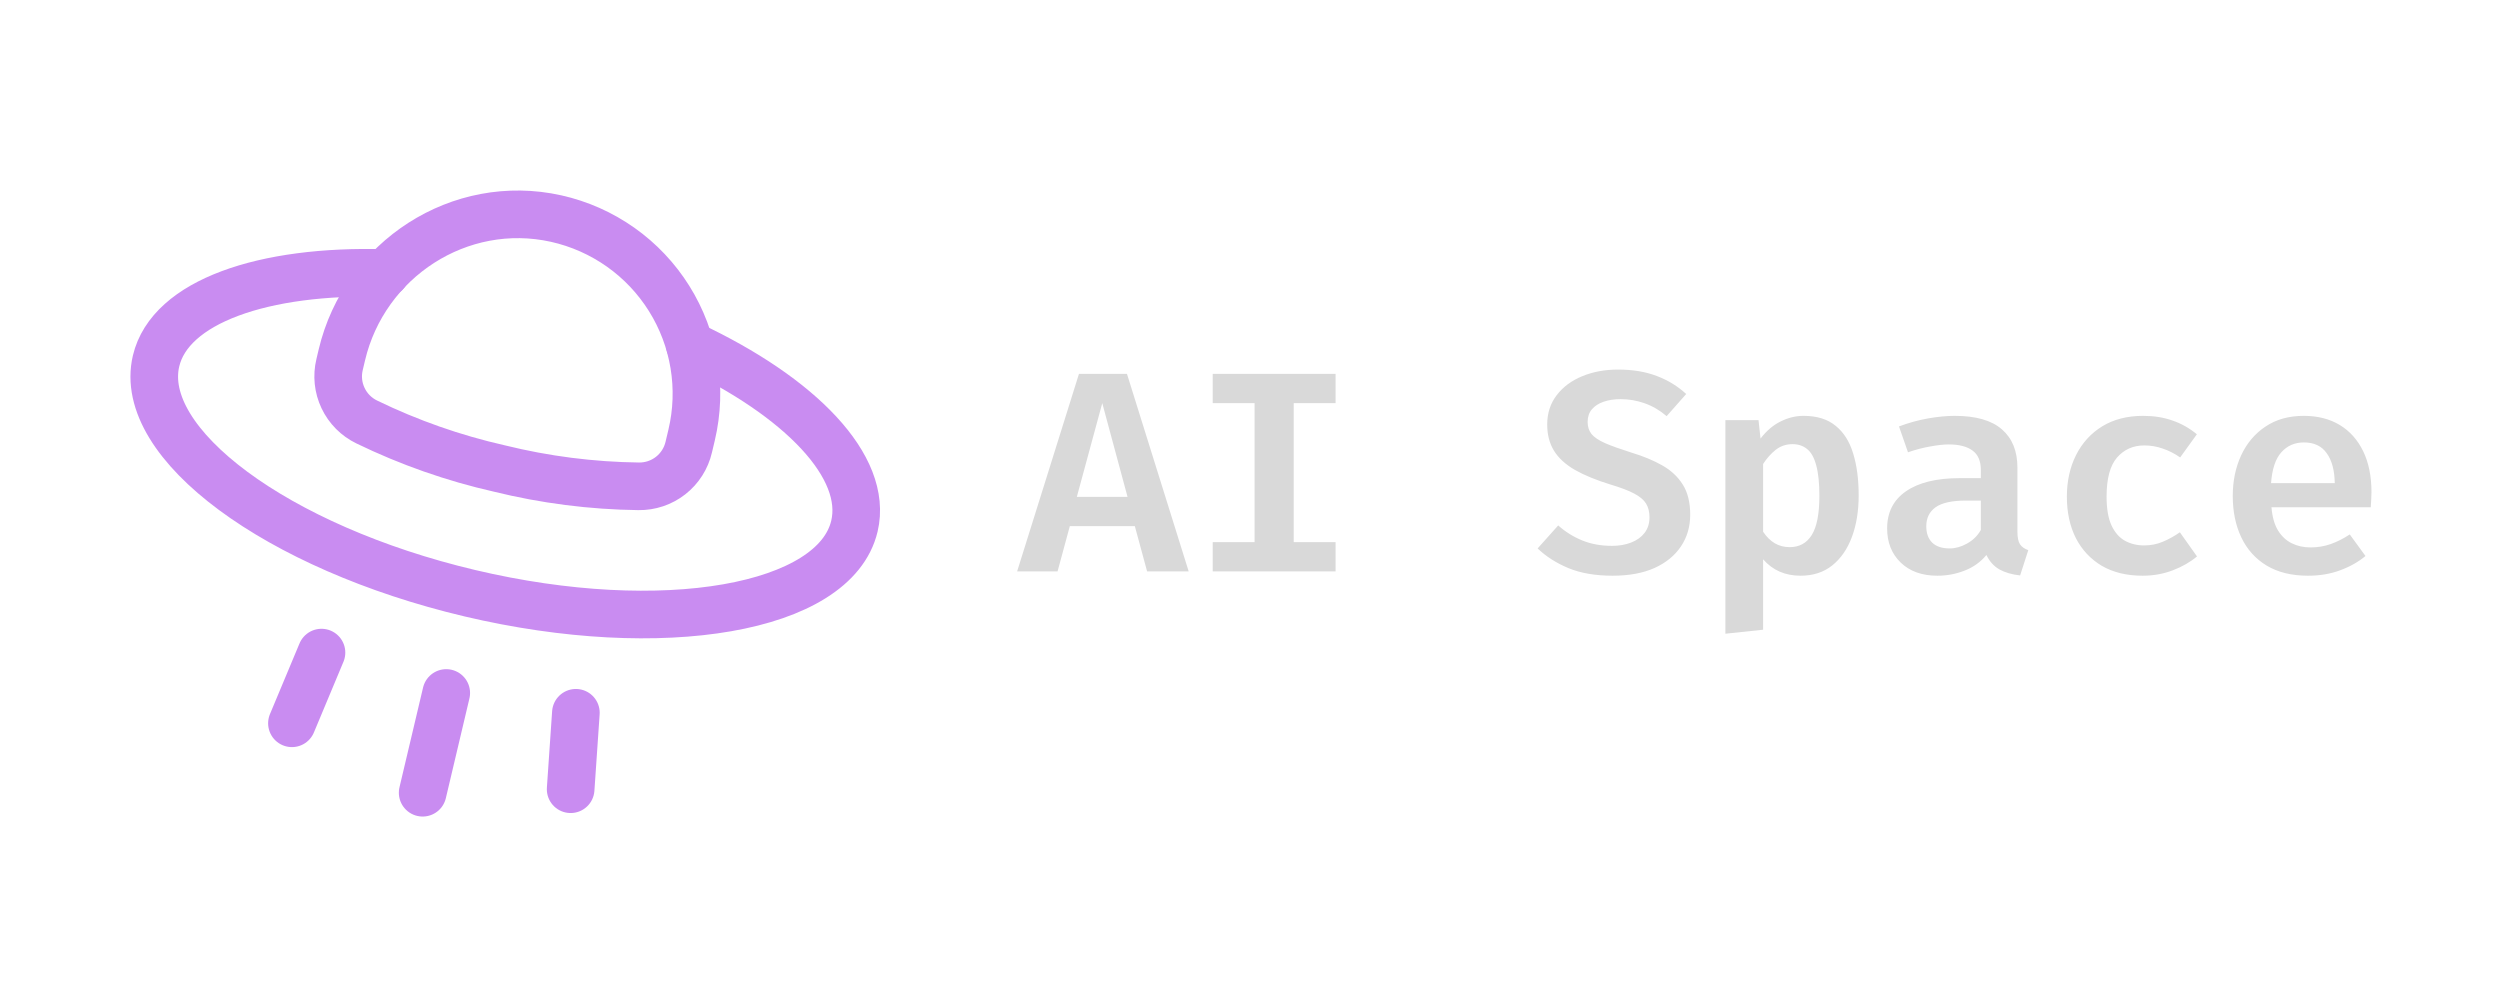
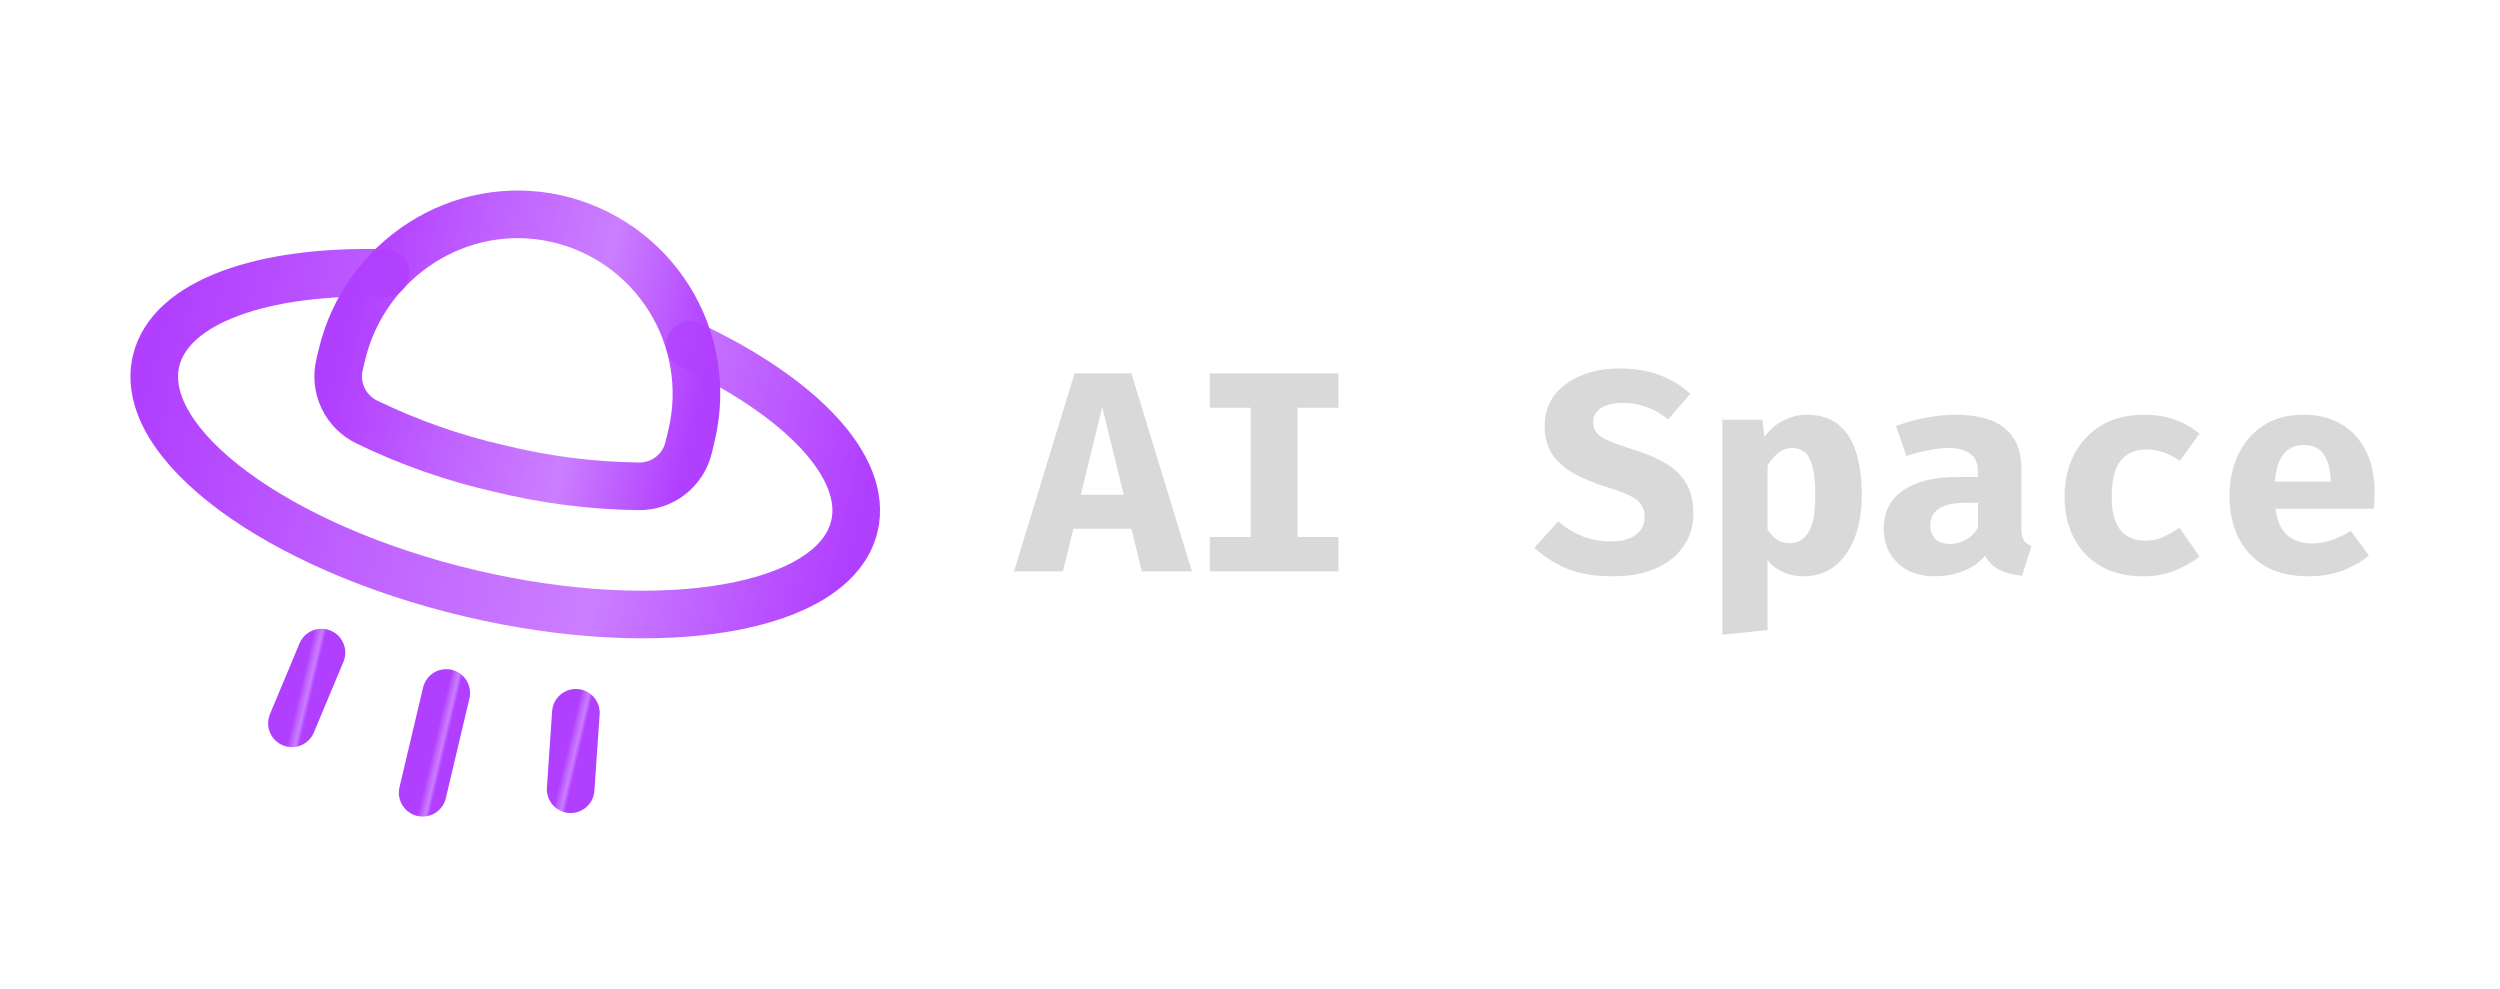
<svg xmlns="http://www.w3.org/2000/svg" width="210" height="83" viewBox="0 0 210 83" fill="none">
-   <path d="M48.374 59.873L47.934 66.295" stroke="#C98CF1" stroke-width="4" stroke-linecap="round" stroke-linejoin="round" />
-   <path d="M37.485 58.21L35.503 66.59" stroke="#C98CF1" stroke-width="4" stroke-linecap="round" stroke-linejoin="round" />
-   <path d="M27.005 54.818L24.522 60.757" stroke="#C98CF1" stroke-width="4" stroke-linecap="round" stroke-linejoin="round" />
-   <path d="M57.949 28.981C67.234 33.335 72.948 39.221 71.771 44.197C70.129 51.137 55.678 53.664 39.467 49.83C23.257 45.995 11.469 37.261 13.11 30.322C14.287 25.346 22.092 22.629 32.389 22.936" stroke="#C98CF1" stroke-width="4" stroke-linecap="round" stroke-linejoin="round" />
-   <path d="M28.525 30.622C28.297 31.567 28.399 32.561 28.816 33.439C29.232 34.318 29.936 35.027 30.812 35.449C34.361 37.173 38.097 38.483 41.945 39.354C45.776 40.3 49.702 40.802 53.648 40.851C54.62 40.865 55.567 40.547 56.333 39.948C57.098 39.349 57.636 38.506 57.855 37.559L58.097 36.538C58.556 34.597 58.626 32.584 58.301 30.615C57.976 28.647 57.264 26.763 56.205 25.072C55.147 23.381 53.763 21.917 52.134 20.765C50.505 19.613 48.664 18.796 46.717 18.361C38.627 16.558 30.619 21.77 28.717 29.81L28.525 30.622Z" stroke="#C98CF1" stroke-width="4" stroke-linecap="round" stroke-linejoin="round" />
-   <path d="M95.326 44.196H89.865L88.834 48H85.438L90.633 31.404H94.665L99.85 48H96.358L95.326 44.196ZM90.454 41.736H94.713L92.59 33.864L90.454 41.736ZM112.188 31.404V33.864H108.672V45.54H112.188V48H101.868V45.54H105.384V33.864H101.868V31.404H112.188ZM141.977 43.236C141.977 44.244 141.717 45.132 141.197 45.9C140.685 46.668 139.945 47.272 138.977 47.712C138.009 48.144 136.837 48.36 135.461 48.36C134.021 48.36 132.785 48.148 131.753 47.724C130.721 47.292 129.857 46.74 129.161 46.068L130.889 44.136C131.489 44.672 132.161 45.092 132.905 45.396C133.649 45.7 134.485 45.852 135.413 45.852C136.005 45.852 136.537 45.76 137.009 45.576C137.489 45.392 137.865 45.124 138.137 44.772C138.417 44.412 138.557 43.972 138.557 43.452C138.557 42.996 138.461 42.612 138.269 42.3C138.077 41.988 137.745 41.708 137.273 41.46C136.809 41.212 136.161 40.964 135.329 40.716C134.105 40.34 133.097 39.928 132.305 39.48C131.513 39.024 130.925 38.488 130.541 37.872C130.157 37.248 129.965 36.512 129.965 35.664C129.965 34.712 130.229 33.892 130.757 33.204C131.285 32.508 131.997 31.976 132.893 31.608C133.797 31.232 134.805 31.044 135.917 31.044C137.149 31.044 138.233 31.224 139.169 31.584C140.105 31.936 140.929 32.44 141.641 33.096L139.997 34.956C139.429 34.468 138.813 34.108 138.149 33.876C137.493 33.644 136.825 33.528 136.145 33.528C135.609 33.528 135.129 33.6 134.705 33.744C134.289 33.888 133.961 34.1 133.721 34.38C133.481 34.66 133.361 35.016 133.361 35.448C133.361 35.84 133.469 36.176 133.685 36.456C133.909 36.728 134.289 36.984 134.825 37.224C135.361 37.456 136.097 37.72 137.033 38.016C138.017 38.312 138.877 38.668 139.613 39.084C140.357 39.5 140.937 40.04 141.353 40.704C141.769 41.36 141.977 42.204 141.977 43.236ZM151.496 34.932C152.616 34.932 153.512 35.208 154.184 35.76C154.864 36.304 155.356 37.076 155.66 38.076C155.972 39.076 156.128 40.256 156.128 41.616C156.128 42.92 155.94 44.08 155.564 45.096C155.188 46.112 154.636 46.912 153.908 47.496C153.188 48.072 152.3 48.36 151.244 48.36C149.948 48.36 148.9 47.9 148.1 46.98V52.896L144.932 53.232V35.292H147.716L147.884 36.84C148.388 36.184 148.952 35.704 149.576 35.4C150.2 35.088 150.84 34.932 151.496 34.932ZM150.572 37.308C150.036 37.308 149.564 37.468 149.156 37.788C148.756 38.108 148.404 38.504 148.1 38.976V44.664C148.388 45.096 148.716 45.42 149.084 45.636C149.452 45.852 149.868 45.96 150.332 45.96C151.14 45.96 151.756 45.624 152.18 44.952C152.612 44.272 152.828 43.172 152.828 41.652C152.828 40.58 152.74 39.728 152.564 39.096C152.396 38.456 152.144 38 151.808 37.728C151.472 37.448 151.06 37.308 150.572 37.308ZM169.463 44.652C169.463 45.14 169.535 45.496 169.679 45.72C169.823 45.936 170.055 46.1 170.375 46.212L169.691 48.336C169.011 48.264 168.431 48.096 167.951 47.832C167.479 47.56 167.115 47.156 166.859 46.62C166.379 47.204 165.771 47.64 165.035 47.928C164.307 48.216 163.543 48.36 162.743 48.36C161.447 48.36 160.419 47.992 159.659 47.256C158.899 46.52 158.519 45.564 158.519 44.388C158.519 43.036 159.047 41.996 160.103 41.268C161.167 40.532 162.671 40.164 164.615 40.164H166.391V39.48C166.391 38.728 166.159 38.184 165.695 37.848C165.231 37.504 164.563 37.332 163.691 37.332C163.283 37.332 162.771 37.388 162.155 37.5C161.547 37.604 160.919 37.768 160.271 37.992L159.515 35.82C160.323 35.516 161.135 35.292 161.951 35.148C162.775 35.004 163.523 34.932 164.195 34.932C165.979 34.932 167.303 35.312 168.167 36.072C169.031 36.824 169.463 37.892 169.463 39.276V44.652ZM163.775 46.068C164.255 46.068 164.739 45.932 165.227 45.66C165.723 45.388 166.111 45.008 166.391 44.52V42.048H165.143C163.967 42.048 163.115 42.236 162.587 42.612C162.067 42.988 161.807 43.52 161.807 44.208C161.807 44.8 161.975 45.26 162.311 45.588C162.647 45.908 163.135 46.068 163.775 46.068ZM180.109 45.816C180.669 45.816 181.193 45.712 181.681 45.504C182.177 45.296 182.653 45.032 183.109 44.712L184.549 46.74C183.989 47.212 183.313 47.6 182.521 47.904C181.729 48.208 180.881 48.36 179.977 48.36C178.649 48.36 177.509 48.084 176.557 47.532C175.613 46.972 174.885 46.196 174.373 45.204C173.869 44.204 173.617 43.044 173.617 41.724C173.617 40.42 173.873 39.256 174.385 38.232C174.905 37.2 175.641 36.392 176.593 35.808C177.553 35.224 178.697 34.932 180.025 34.932C180.937 34.932 181.761 35.064 182.497 35.328C183.241 35.584 183.921 35.968 184.537 36.48L183.133 38.424C182.661 38.096 182.173 37.848 181.669 37.68C181.173 37.504 180.657 37.416 180.121 37.416C179.185 37.416 178.421 37.756 177.829 38.436C177.245 39.108 176.953 40.204 176.953 41.724C176.953 42.724 177.089 43.524 177.361 44.124C177.641 44.724 178.017 45.156 178.489 45.42C178.969 45.684 179.509 45.816 180.109 45.816ZM190.804 42.612C190.868 43.404 191.048 44.048 191.344 44.544C191.648 45.04 192.036 45.404 192.508 45.636C192.98 45.868 193.504 45.984 194.08 45.984C194.688 45.984 195.26 45.888 195.796 45.696C196.332 45.504 196.86 45.236 197.38 44.892L198.7 46.704C198.108 47.2 197.4 47.6 196.576 47.904C195.76 48.208 194.86 48.36 193.876 48.36C192.5 48.36 191.34 48.076 190.396 47.508C189.46 46.94 188.752 46.152 188.272 45.144C187.792 44.136 187.552 42.976 187.552 41.664C187.552 40.4 187.788 39.26 188.26 38.244C188.732 37.228 189.412 36.424 190.3 35.832C191.188 35.232 192.26 34.932 193.516 34.932C194.684 34.932 195.692 35.188 196.54 35.7C197.388 36.212 198.044 36.948 198.508 37.908C198.972 38.86 199.204 40.008 199.204 41.352C199.204 41.568 199.196 41.788 199.18 42.012C199.172 42.236 199.16 42.436 199.144 42.612H190.804ZM193.528 37.164C192.76 37.164 192.128 37.44 191.632 37.992C191.144 38.536 190.856 39.4 190.768 40.584H196.12C196.104 39.512 195.88 38.676 195.448 38.076C195.024 37.468 194.384 37.164 193.528 37.164Z" fill="#D9D9D9" />
+   <path d="M48.374 59.873L47.934 66.294" stroke="url(#paint0_linear_1507_194)" stroke-width="4" stroke-linecap="round" stroke-linejoin="round" />
+   <path d="M37.485 58.209L35.503 66.59" stroke="url(#paint1_linear_1507_194)" stroke-width="4" stroke-linecap="round" stroke-linejoin="round" />
+   <path d="M27.005 54.818L24.521 60.757" stroke="url(#paint2_linear_1507_194)" stroke-width="4" stroke-linecap="round" stroke-linejoin="round" />
+   <path d="M57.949 28.981C67.234 33.334 72.948 39.221 71.771 44.197C70.129 51.137 55.678 53.664 39.467 49.829C23.257 45.995 11.469 37.261 13.11 30.322C14.287 25.346 22.092 22.629 32.389 22.936" stroke="url(#paint3_linear_1507_194)" stroke-width="4" stroke-linecap="round" stroke-linejoin="round" />
+   <path d="M28.525 30.622C28.297 31.567 28.399 32.561 28.816 33.439C29.232 34.318 29.936 35.027 30.812 35.449C34.361 37.173 38.097 38.483 41.945 39.354C45.776 40.3 49.702 40.802 53.648 40.851C54.62 40.865 55.567 40.547 56.333 39.948C57.098 39.349 57.636 38.506 57.855 37.559L58.097 36.538C58.556 34.597 58.626 32.584 58.301 30.615C57.976 28.647 57.264 26.763 56.205 25.072C55.147 23.381 53.763 21.917 52.134 20.765C50.505 19.613 48.664 18.796 46.717 18.361C38.626 16.558 30.618 21.77 28.717 29.81L28.525 30.622Z" stroke="url(#paint4_linear_1507_194)" stroke-width="4" stroke-linecap="round" stroke-linejoin="round" />
+   <path d="M95.037 44.412H90.165L89.289 48H85.173L90.261 31.368H95.037L100.125 48H95.913L95.037 44.412ZM90.789 41.556H94.389L92.589 34.2L90.789 41.556ZM112.428 31.368V34.248H108.996V45.108H112.428V48H101.628V45.108H105.06V34.248H101.628V31.368H112.428ZM142.241 43.14C142.241 44.172 141.969 45.084 141.425 45.876C140.889 46.668 140.117 47.288 139.109 47.736C138.101 48.184 136.889 48.408 135.473 48.408C133.905 48.408 132.589 48.18 131.525 47.724C130.469 47.26 129.593 46.688 128.897 46.008L130.889 43.8C131.505 44.336 132.185 44.752 132.929 45.048C133.673 45.336 134.489 45.48 135.377 45.48C135.929 45.48 136.413 45.4 136.829 45.24C137.245 45.08 137.569 44.848 137.801 44.544C138.033 44.24 138.149 43.872 138.149 43.44C138.149 43.032 138.057 42.688 137.873 42.408C137.689 42.128 137.377 41.876 136.937 41.652C136.505 41.428 135.901 41.2 135.125 40.968C133.829 40.568 132.785 40.128 131.993 39.648C131.209 39.168 130.637 38.612 130.277 37.98C129.925 37.348 129.749 36.612 129.749 35.772C129.749 34.756 130.029 33.888 130.589 33.168C131.157 32.448 131.917 31.9 132.869 31.524C133.821 31.14 134.869 30.948 136.013 30.948C137.301 30.948 138.437 31.136 139.421 31.512C140.405 31.88 141.257 32.408 141.977 33.096L140.117 35.232C139.557 34.76 138.953 34.412 138.305 34.188C137.657 33.956 136.997 33.84 136.325 33.84C135.829 33.84 135.393 33.904 135.017 34.032C134.641 34.152 134.349 34.332 134.141 34.572C133.933 34.812 133.829 35.112 133.829 35.472C133.829 35.824 133.929 36.12 134.129 36.36C134.329 36.6 134.677 36.828 135.173 37.044C135.669 37.252 136.357 37.496 137.237 37.776C138.285 38.096 139.181 38.48 139.925 38.928C140.677 39.368 141.249 39.924 141.641 40.596C142.041 41.268 142.241 42.116 142.241 43.14ZM151.736 34.836C152.848 34.836 153.744 35.112 154.424 35.664C155.104 36.216 155.6 36.996 155.912 38.004C156.232 39.012 156.392 40.208 156.392 41.592C156.392 42.904 156.2 44.076 155.816 45.108C155.432 46.132 154.876 46.94 154.148 47.532C153.42 48.116 152.536 48.408 151.496 48.408C150.256 48.408 149.248 47.964 148.472 47.076V52.92L144.68 53.316V35.256H148.04L148.208 36.684C148.728 36.02 149.296 35.548 149.912 35.268C150.528 34.98 151.136 34.836 151.736 34.836ZM150.56 37.632C150.12 37.632 149.732 37.764 149.396 38.028C149.06 38.292 148.752 38.652 148.472 39.108V44.484C148.736 44.876 149.012 45.164 149.3 45.348C149.596 45.532 149.944 45.624 150.344 45.624C151.016 45.624 151.54 45.32 151.916 44.712C152.292 44.096 152.48 43.072 152.48 41.64C152.48 40.584 152.404 39.768 152.252 39.192C152.1 38.608 151.88 38.204 151.592 37.98C151.304 37.748 150.96 37.632 150.56 37.632ZM169.799 44.328C169.799 44.808 169.863 45.156 169.991 45.372C170.127 45.588 170.343 45.752 170.639 45.864L169.859 48.36C169.107 48.288 168.471 48.124 167.951 47.868C167.439 47.604 167.035 47.208 166.739 46.68C166.251 47.264 165.627 47.7 164.867 47.988C164.107 48.268 163.331 48.408 162.539 48.408C161.227 48.408 160.179 48.036 159.395 47.292C158.619 46.54 158.231 45.576 158.231 44.4C158.231 43.016 158.771 41.948 159.851 41.196C160.939 40.444 162.467 40.068 164.435 40.068H166.151V39.588C166.151 38.924 165.935 38.432 165.503 38.112C165.079 37.792 164.455 37.632 163.631 37.632C163.223 37.632 162.699 37.692 162.059 37.812C161.419 37.924 160.779 38.088 160.139 38.304L159.263 35.784C160.087 35.472 160.943 35.236 161.831 35.076C162.727 34.916 163.527 34.836 164.231 34.836C166.127 34.836 167.527 35.224 168.431 36C169.343 36.768 169.799 37.88 169.799 39.336V44.328ZM163.847 45.696C164.255 45.696 164.683 45.576 165.131 45.336C165.579 45.088 165.919 44.74 166.151 44.292V42.228H165.215C164.159 42.228 163.383 42.392 162.887 42.72C162.391 43.04 162.143 43.512 162.143 44.136C162.143 44.624 162.291 45.008 162.587 45.288C162.891 45.56 163.311 45.696 163.847 45.696ZM180.217 45.42C180.737 45.42 181.225 45.32 181.681 45.12C182.145 44.912 182.605 44.648 183.061 44.328L184.753 46.728C184.193 47.208 183.509 47.608 182.701 47.928C181.901 48.248 181.005 48.408 180.013 48.408C178.645 48.408 177.469 48.128 176.485 47.568C175.501 47 174.745 46.216 174.217 45.216C173.689 44.208 173.425 43.04 173.425 41.712C173.425 40.384 173.693 39.204 174.229 38.172C174.773 37.132 175.541 36.316 176.533 35.724C177.533 35.132 178.717 34.836 180.085 34.836C181.053 34.836 181.913 34.972 182.665 35.244C183.425 35.508 184.121 35.904 184.753 36.432L183.109 38.712C182.677 38.408 182.221 38.172 181.741 38.004C181.261 37.836 180.761 37.752 180.241 37.752C179.385 37.752 178.693 38.056 178.165 38.664C177.645 39.264 177.385 40.28 177.385 41.712C177.385 42.648 177.509 43.388 177.757 43.932C178.005 44.468 178.341 44.852 178.765 45.084C179.197 45.308 179.681 45.42 180.217 45.42ZM191.14 42.732C191.228 43.428 191.408 43.992 191.68 44.424C191.96 44.848 192.316 45.16 192.748 45.36C193.18 45.552 193.664 45.648 194.2 45.648C194.784 45.648 195.348 45.552 195.892 45.36C196.436 45.168 196.96 44.912 197.464 44.592L198.988 46.656C198.388 47.168 197.66 47.588 196.804 47.916C195.956 48.244 194.988 48.408 193.9 48.408C192.444 48.408 191.224 48.12 190.24 47.544C189.256 46.96 188.516 46.16 188.02 45.144C187.524 44.128 187.276 42.96 187.276 41.64C187.276 40.384 187.516 39.244 187.996 38.22C188.476 37.188 189.176 36.368 190.096 35.76C191.024 35.144 192.156 34.836 193.492 34.836C194.708 34.836 195.76 35.096 196.648 35.616C197.544 36.136 198.236 36.884 198.724 37.86C199.22 38.836 199.468 40.008 199.468 41.376C199.468 41.592 199.46 41.824 199.444 42.072C199.436 42.32 199.42 42.54 199.396 42.732H191.14ZM193.492 37.38C192.812 37.38 192.264 37.624 191.848 38.112C191.432 38.6 191.18 39.38 191.092 40.452H195.772C195.764 39.524 195.584 38.78 195.232 38.22C194.88 37.66 194.3 37.38 193.492 37.38Z" fill="#D9D9D9" />
+   <defs>
+     <linearGradient id="paint0_linear_1507_194" x1="47.643" y1="62.963" x2="48.664" y2="63.204" gradientUnits="userSpaceOnUse">
+       <stop stop-color="#B13FFF" />
+       <stop offset="0.333" stop-color="#B13FFF" stop-opacity="0.82" />
+       <stop offset="0.667" stop-color="#B13FFF" stop-opacity="0.67" />
+       <stop offset="1" stop-color="#B13FFF" />
+     </linearGradient>
+     <linearGradient id="paint1_linear_1507_194" x1="36.494" y1="62.4" x2="37.467" y2="62.63" gradientUnits="userSpaceOnUse">
+       <stop stop-color="#B13FFF" />
+       <stop offset="0.333" stop-color="#B13FFF" stop-opacity="0.82" />
+       <stop offset="0.667" stop-color="#B13FFF" stop-opacity="0.67" />
+       <stop offset="1" stop-color="#B13FFF" />
+     </linearGradient>
+     <linearGradient id="paint2_linear_1507_194" x1="25.253" y1="57.667" x2="26.274" y2="57.908" gradientUnits="userSpaceOnUse">
+       <stop stop-color="#B13FFF" />
+       <stop offset="0.333" stop-color="#B13FFF" stop-opacity="0.82" />
+       <stop offset="0.667" stop-color="#B13FFF" stop-opacity="0.67" />
+       <stop offset="1" stop-color="#B13FFF" />
+     </linearGradient>
+     <linearGradient id="paint3_linear_1507_194" x1="12.961" y1="30.95" x2="71.622" y2="44.825" gradientUnits="userSpaceOnUse">
+       <stop stop-color="#B13FFF" />
+       <stop offset="0.333" stop-color="#B13FFF" stop-opacity="0.82" />
+       <stop offset="0.667" stop-color="#B13FFF" stop-opacity="0.67" />
+       <stop offset="1" stop-color="#B13FFF" />
+     </linearGradient>
+     <linearGradient id="paint4_linear_1507_194" x1="29.757" y1="25.411" x2="59.088" y2="32.349" gradientUnits="userSpaceOnUse">
+       <stop stop-color="#B13FFF" />
+       <stop offset="0.333" stop-color="#B13FFF" stop-opacity="0.82" />
+       <stop offset="0.667" stop-color="#B13FFF" stop-opacity="0.67" />
+       <stop offset="1" stop-color="#B13FFF" />
+     </linearGradient>
+   </defs>
</svg>
